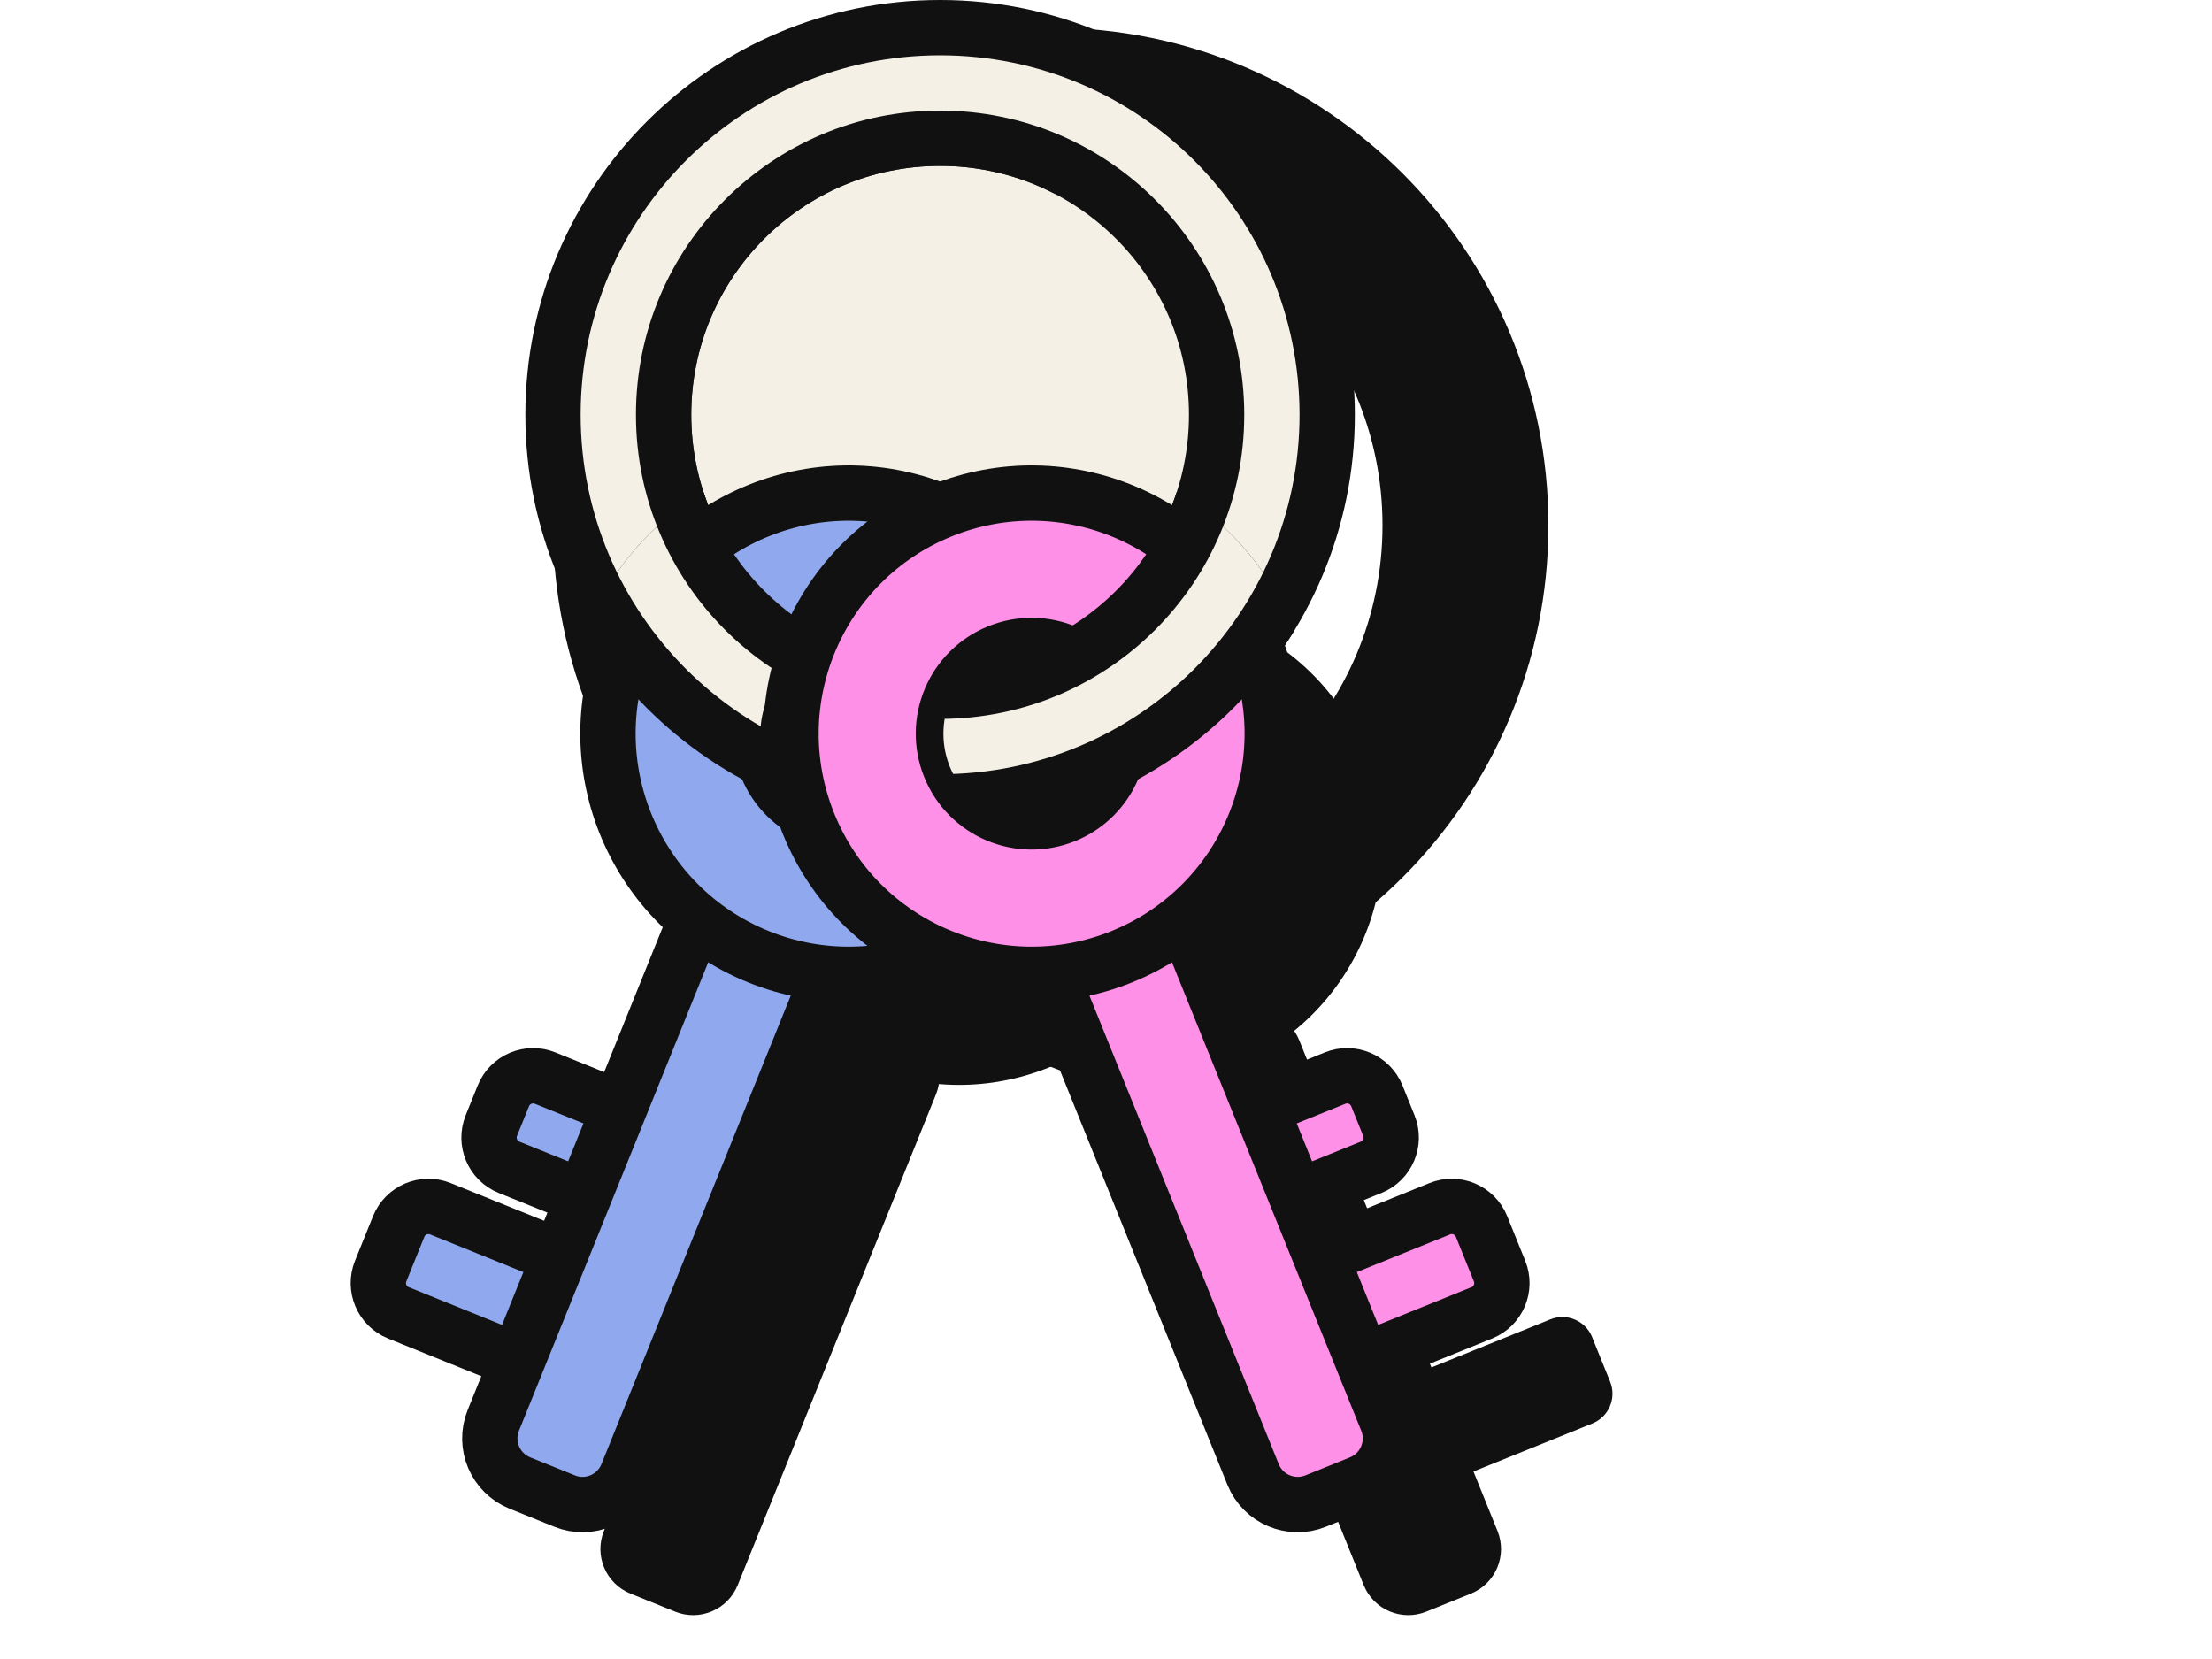
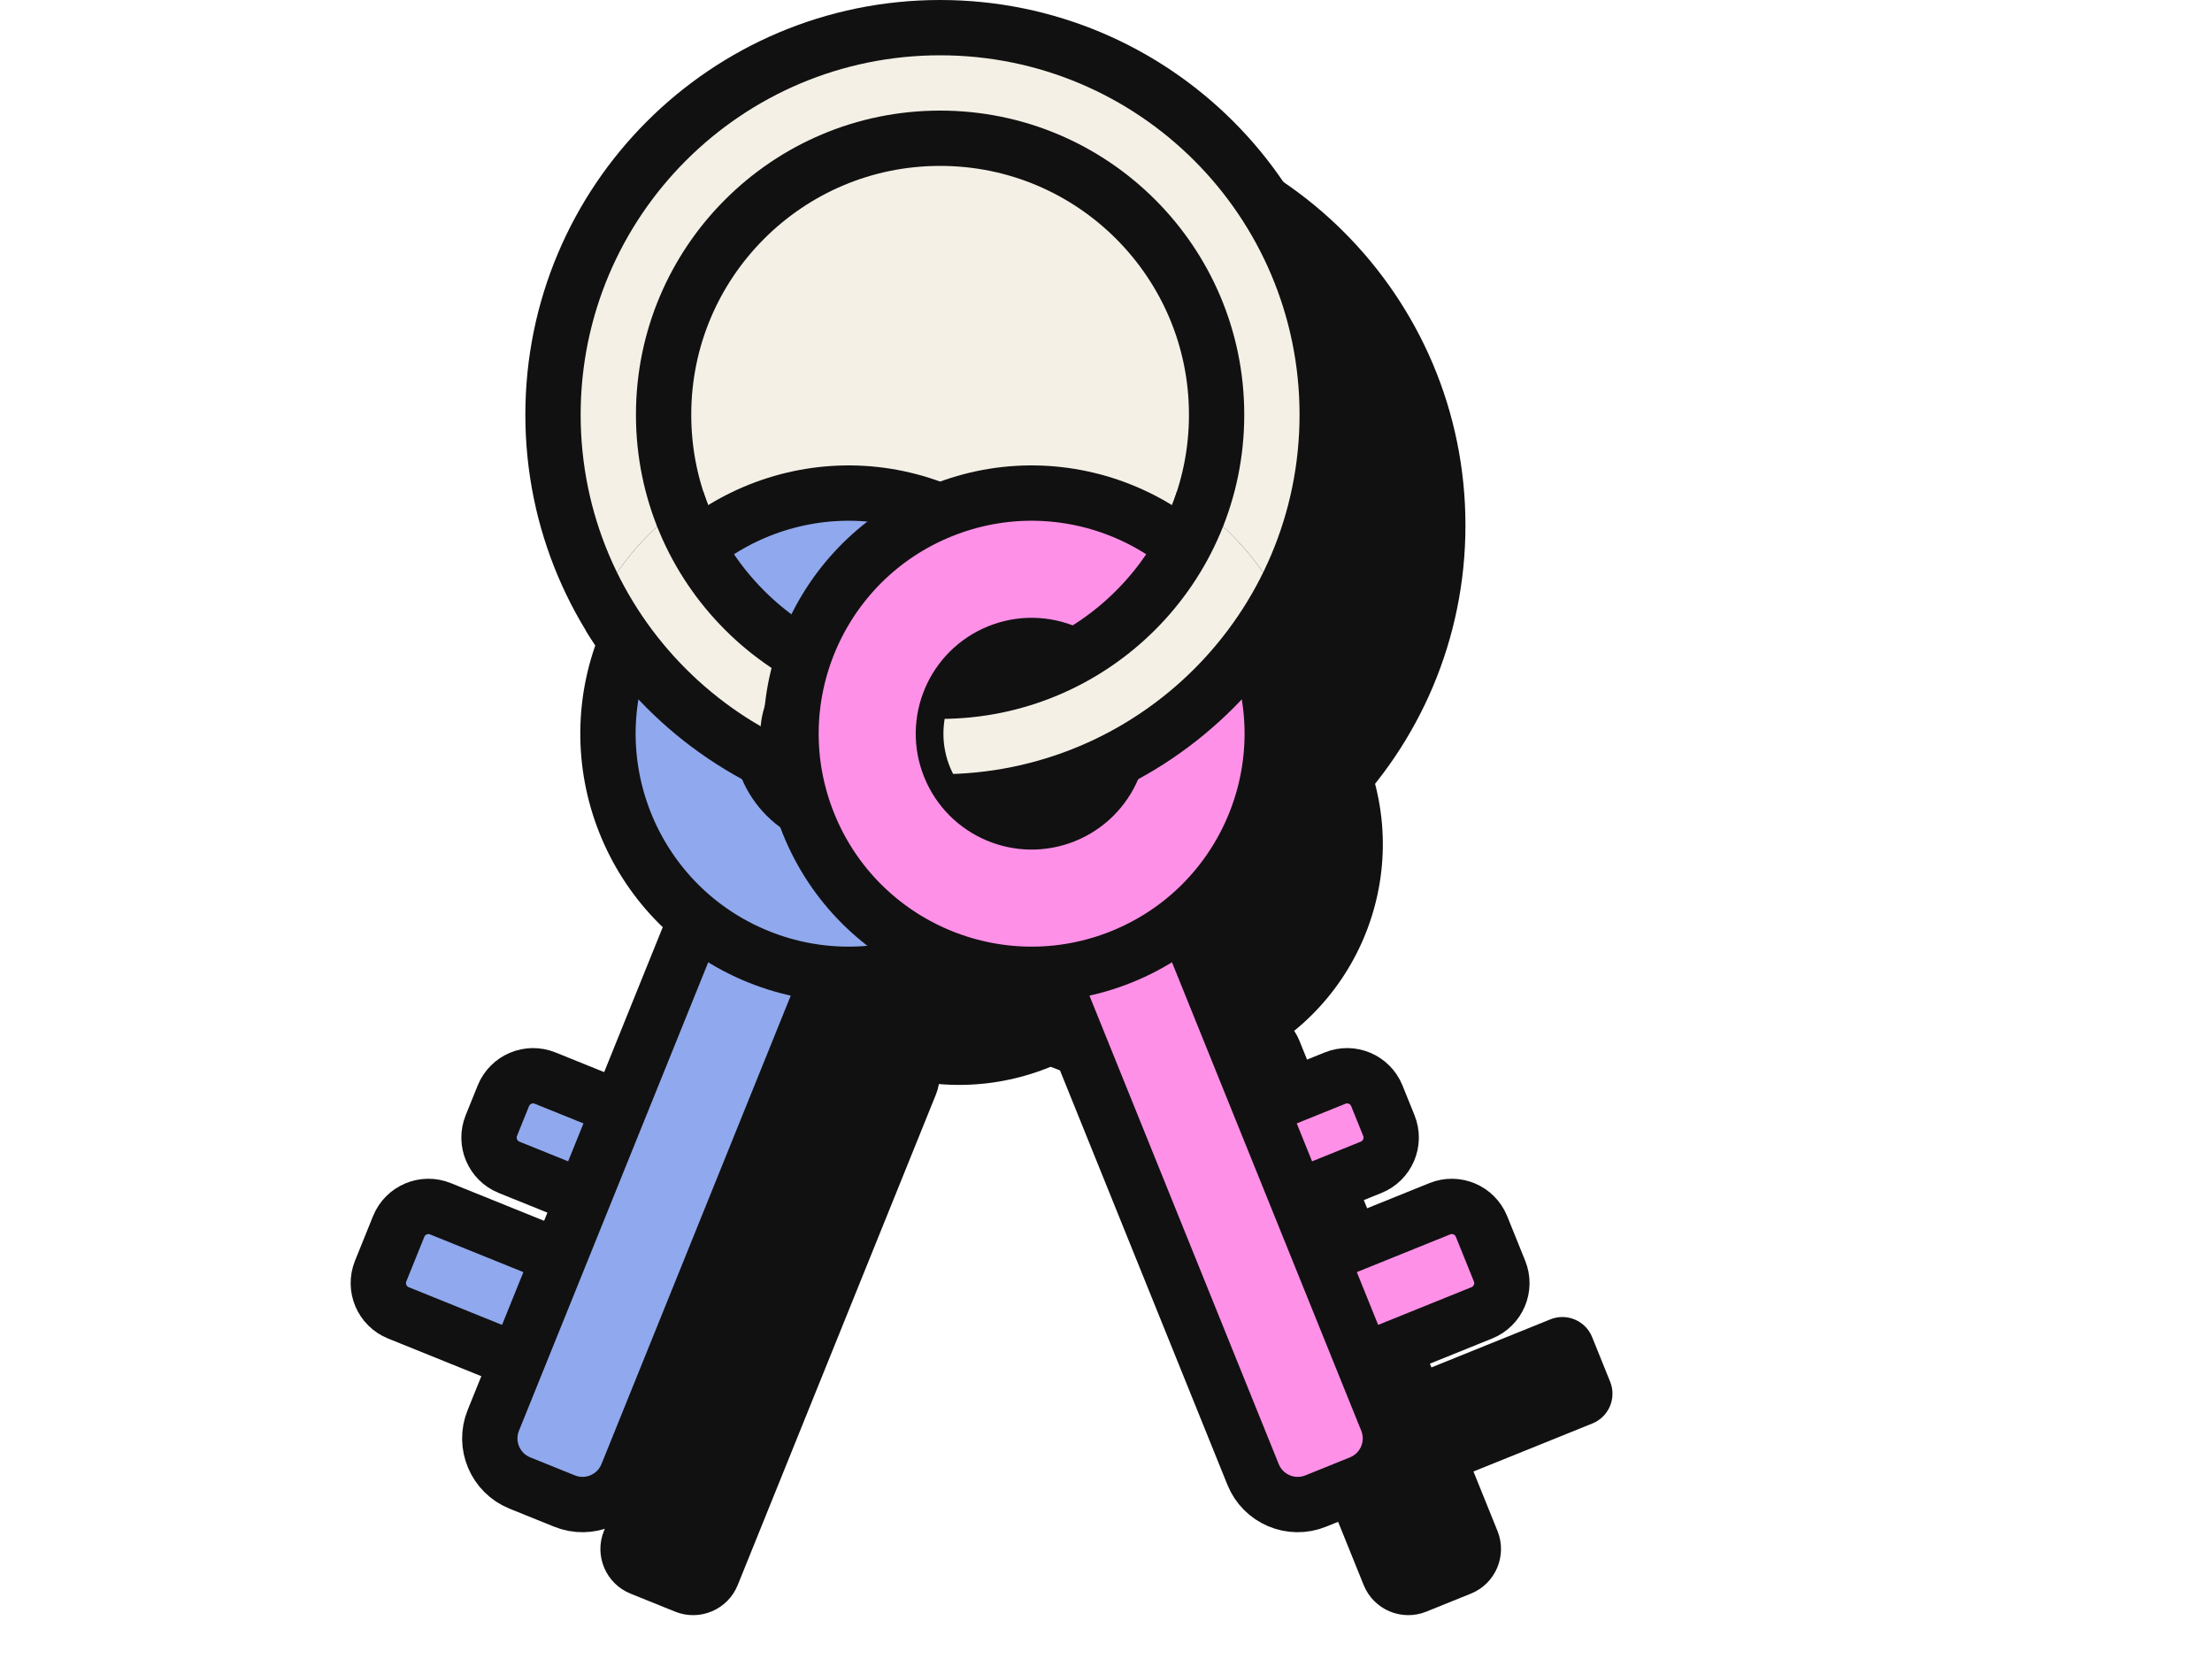
<svg xmlns="http://www.w3.org/2000/svg" viewBox="0 0 160 120">
  <defs>
    <clipPath id="kr-front0">
      <circle cx="61.38" cy="53.07" r="6.38" />
      <path transform="translate(61.38 53.07) rotate(106)" d="M -20.40 0 A 20.40 20.40 0 0 0 20.40 0 Z" />
    </clipPath>
    <clipPath id="kr-front1">
      <circle cx="74.62" cy="53.07" r="6.38" />
      <path transform="translate(74.62 53.07) rotate(74)" d="M -20.40 0 A 20.40 20.40 0 0 1 20.40 0 Z" />
    </clipPath>
  </defs>
  <g transform="translate(8 8)">
-     <circle cx="68" cy="30" r="30.0" fill="none" stroke="#111111" stroke-width="12" />
+     <circle cx="68" cy="30" r="30.0" fill="#111111" />
    <g transform="translate(61.38 53.07) rotate(112) scale(0.58 0.58)">
      <rect x="54" y="5" width="12" height="18" rx="4" fill="#111111" />
      <rect x="74" y="5" width="14" height="24" rx="4" fill="#111111" />
      <rect x="24" y="-9" width="78" height="18" rx="6" fill="#111111" />
      <circle r="30" fill="#111111" />
    </g>
    <g transform="translate(74.62 53.07) rotate(68) scale(0.58 -0.58)">
      <rect x="54" y="5" width="12" height="18" rx="4" fill="#111111" />
      <rect x="74" y="5" width="14" height="24" rx="4" fill="#111111" />
      <rect x="24" y="-9" width="78" height="18" rx="6" fill="#111111" />
      <circle r="30" fill="#111111" />
    </g>
  </g>
-   <circle cx="68" cy="30" r="18.0" fill="#f4f0e6" />
+   <circle cx="68" cy="30" r="24" fill="#f4f0e6" />
  <circle cx="68" cy="30" r="24" fill="none" stroke="#111111" stroke-width="12" />
  <circle cx="68" cy="30" r="24" fill="none" stroke="#f4f0e6" stroke-width="4" />
  <g transform="translate(61.38 53.07) rotate(112) scale(0.58 0.58)">
    <rect x="54" y="5" width="12" height="18" rx="4" fill="#90a8ed" stroke="#111111" stroke-width="6.9" />
    <rect x="74" y="5" width="14" height="24" rx="4" fill="#90a8ed" stroke="#111111" stroke-width="6.9" />
    <rect x="24" y="-9" width="78" height="18" rx="6" fill="#90a8ed" stroke="#111111" stroke-width="6.9" />
    <circle r="30" fill="#90a8ed" stroke="#111111" stroke-width="6.9" />
    <circle r="11" fill="#f4f0e6" stroke="#111111" stroke-width="6.9" />
  </g>
  <g clip-path="url(#kr-front0)">
    <circle cx="68" cy="30" r="24" fill="none" stroke="#111111" stroke-width="12" />
    <circle cx="68" cy="30" r="24" fill="none" stroke="#f4f0e6" stroke-width="4" />
  </g>
  <g transform="translate(74.62 53.07) rotate(68) scale(0.58 -0.58)">
    <rect x="54" y="5" width="12" height="18" rx="4" fill="#ff90e8" stroke="#111111" stroke-width="6.9" />
    <rect x="74" y="5" width="14" height="24" rx="4" fill="#ff90e8" stroke="#111111" stroke-width="6.9" />
    <rect x="24" y="-9" width="78" height="18" rx="6" fill="#ff90e8" stroke="#111111" stroke-width="6.9" />
    <circle r="30" fill="#ff90e8" stroke="#111111" stroke-width="6.9" />
    <circle r="11" fill="#f4f0e6" stroke="#111111" stroke-width="6.9" />
  </g>
  <g clip-path="url(#kr-front1)">
    <circle cx="68" cy="30" r="24" fill="none" stroke="#111111" stroke-width="12" />
    <circle cx="68" cy="30" r="24" fill="none" stroke="#f4f0e6" stroke-width="4" />
  </g>
</svg>
